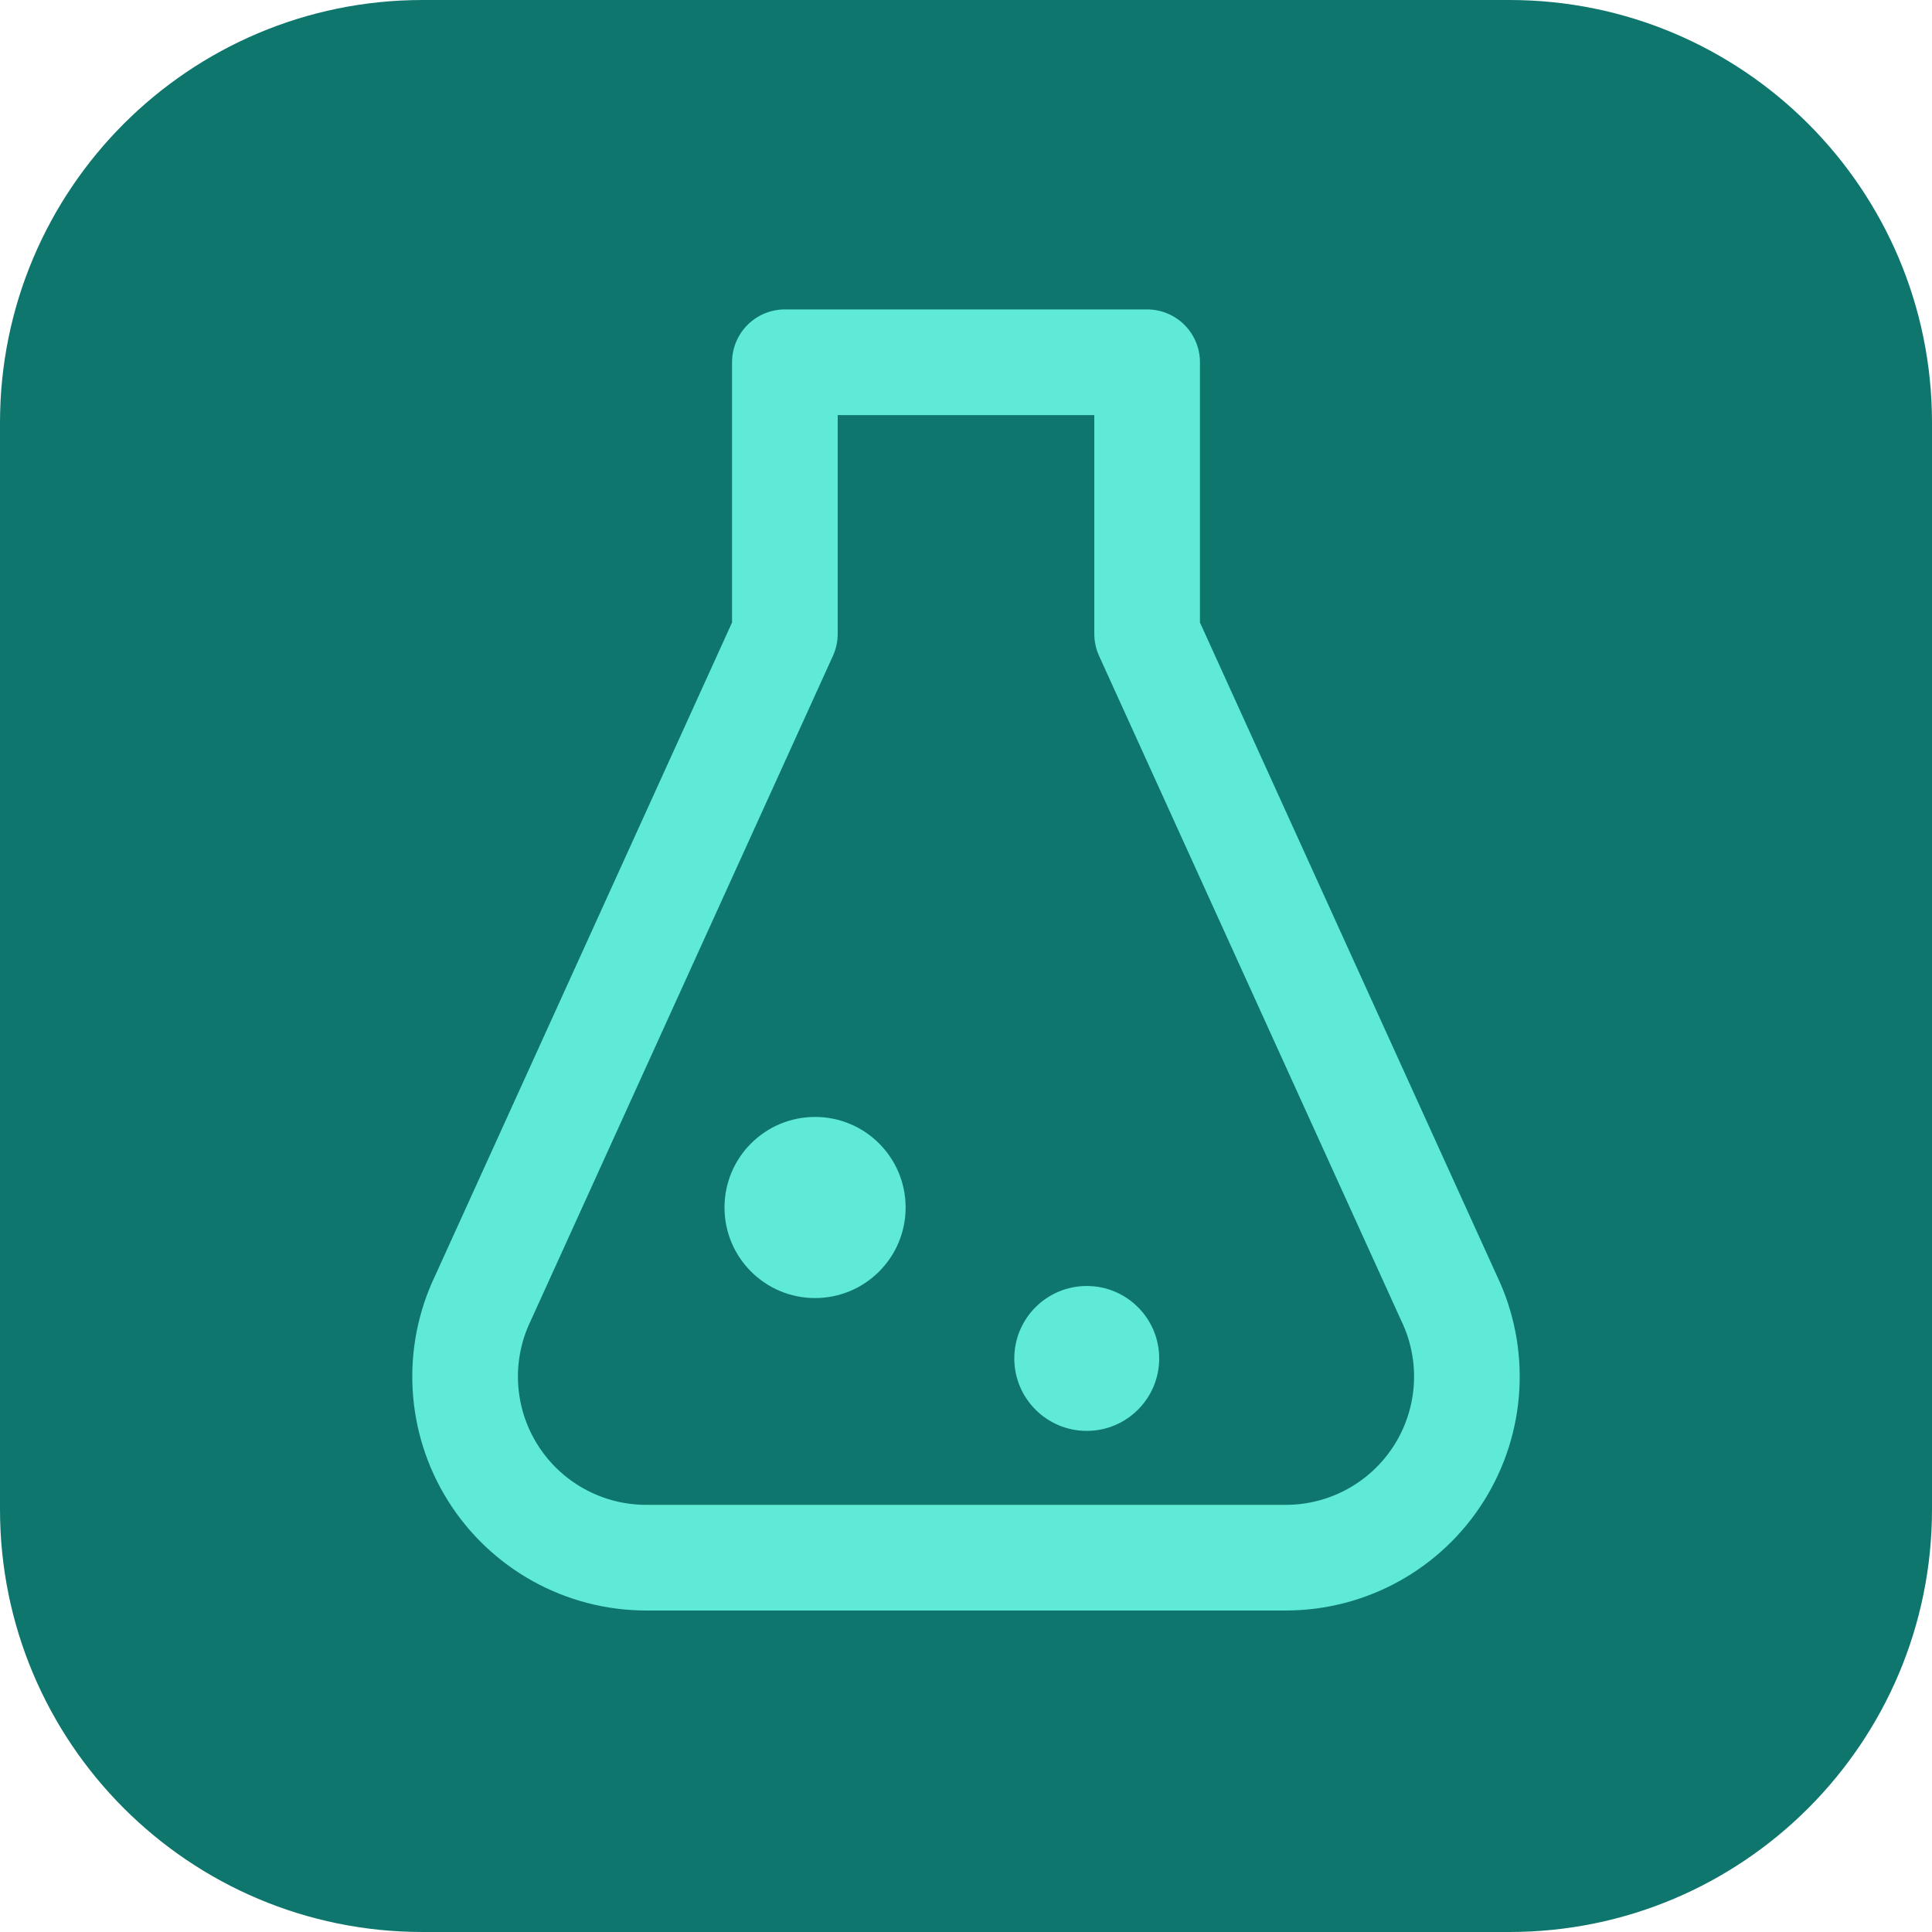
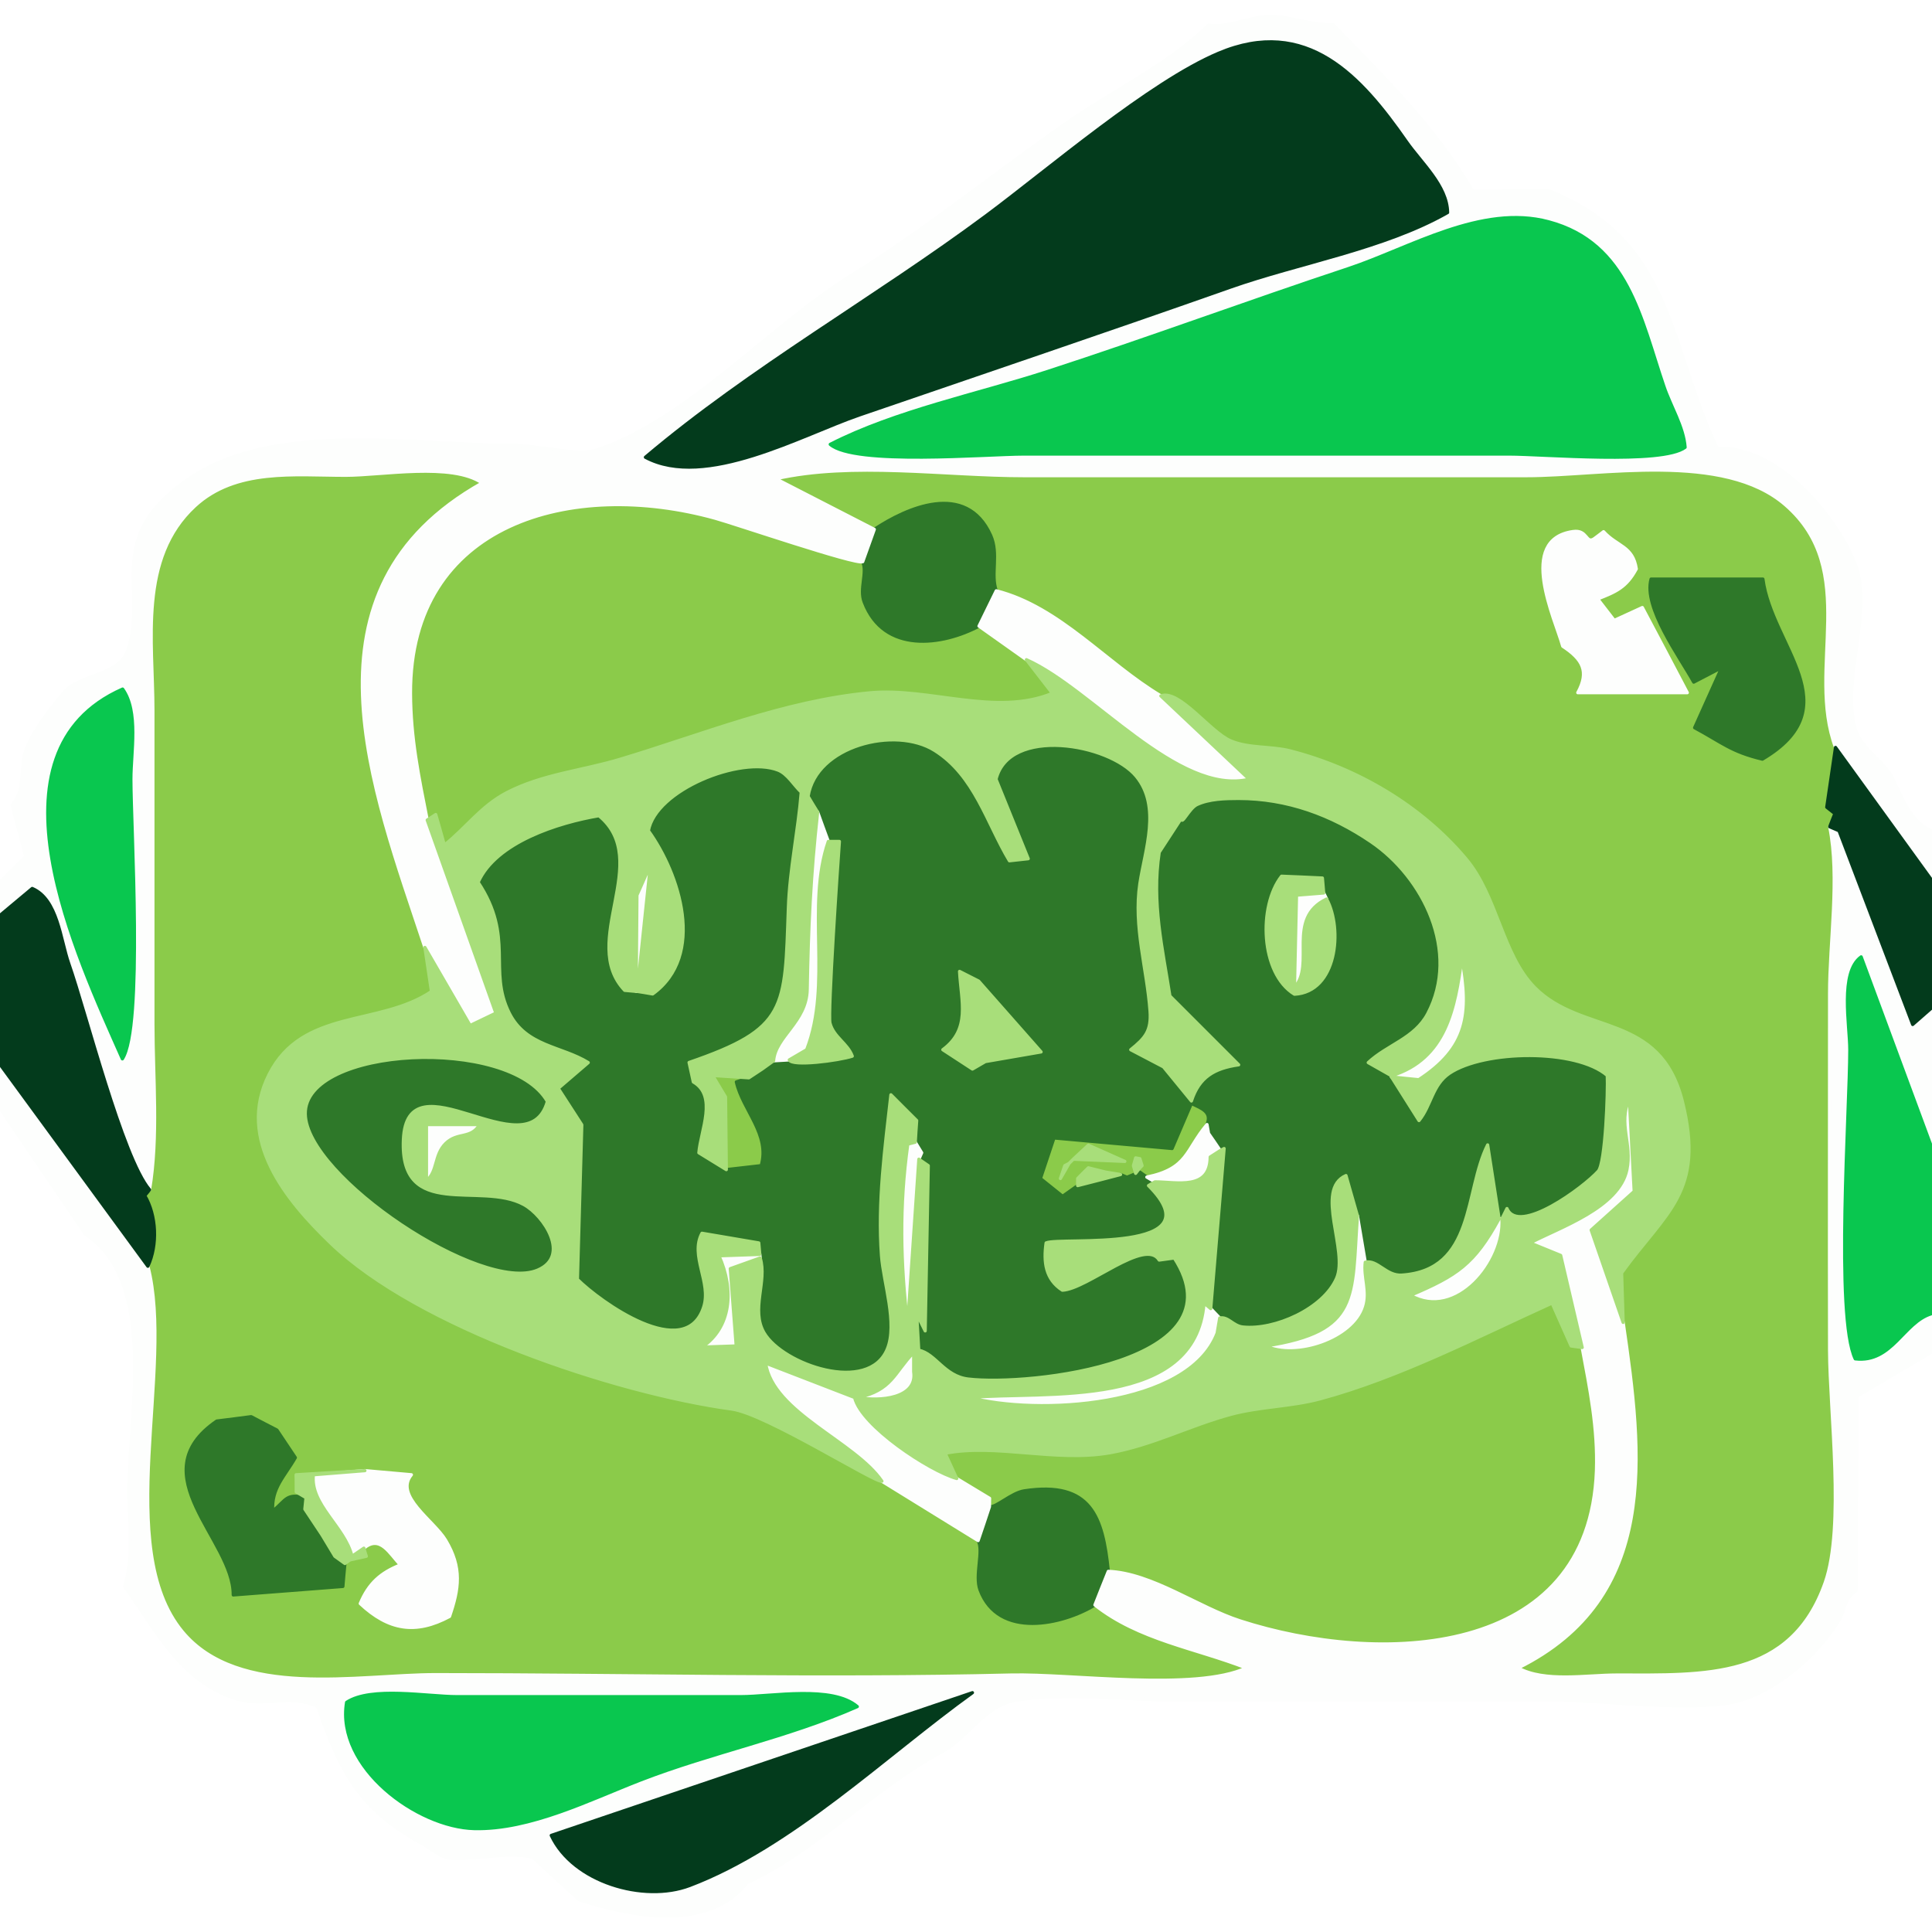
- <svg xmlns="http://www.w3.org/2000/svg" viewBox="0 0 64 64">
-   <rect width="64" height="64" rx="14" fill="#0f766e" />
-   <path d="M26 12h12v9l10 22a6 6 0 0 1-5.4 8.6H21.4A6 6 0 0 1 16 43l10-22z" fill="none" stroke="#5eead4" stroke-width="3.5" stroke-linejoin="round" />
-   <circle cx="27" cy="40" r="3" fill="#5eead4" />
-   <circle cx="36" cy="45" r="2.4" fill="#5eead4" />
+ <svg xmlns="http://www.w3.org/2000/svg" viewBox="0 0 150 150" width="150" height="150">
+   <path d="M32.99 73.56C33.16 74.7 33.33 75.84 33.5 76.98C29.43 79.72 23.51 78.27 20.9 83.4C18.32 88.47 22.21 93.18 25.67 96.51C32.43 103.03 47.68 108.15 56.83 109.4C59.47 109.76 68.03 115.19 68.47 115C70.96 116.53 73.45 118.07 75.94 119.61C76.39 120.39 75.67 122.31 76.09 123.44C77.53 127.3 82.54 126.12 85.01 124.61C88.42 127.31 92.81 127.95 96.77 129.5C92.79 131.34 83.18 129.94 78.5 130.05C63.7 130.41 48.7 130.02 33.83 130.02C27.81 130.02 18.52 131.96 14.15 126.68C8.75 120.15 13.53 106.24 11.48 98.31C12.25 96.66 12.15 94.37 11.24 92.83C11.36 92.68 11.49 92.53 11.61 92.37C12.3 88.21 11.87 83.72 11.87 79.5C11.87 71.39 11.87 63.28 11.87 55.17C11.87 49.77 10.73 43.34 15.12 39.28C18.3 36.34 22.85 36.9 26.83 36.9C29.66 36.9 35.1 35.88 37.44 37.5C22.68 45.78 28.91 61.21 32.99 73.56ZM142.51 58.03C142.29 59.57 142.06 61.12 141.83 62.67C142.04 62.83 142.25 63 142.46 63.17C142.32 63.51 142.19 63.85 142.06 64.19C142.85 68.13 142.05 73.1 142.05 77.17C142.05 86.39 142.03 95.61 142.05 104.83C142.07 109.63 143.23 118.53 141.72 122.85C139.06 130.44 132.35 130.05 125.5 130.05C123.18 130.05 119.92 130.64 117.86 129.5C128.87 124.04 127.53 113 126.02 102.67C125.98 101.39 125.94 100.11 125.9 98.83C129.32 94.07 132.38 92.6 130.62 85.52C128.88 78.53 122.86 80.41 119.16 76.68C116.63 74.12 116.26 69.58 113.82 66.68C110.34 62.54 105.37 59.63 100.17 58.3C98.69 57.92 96.98 58.12 95.57 57.53C93.97 56.87 91.56 53.49 90.13 54.03C85.87 51.49 82.27 47.12 77.35 45.87C76.89 44.58 77.56 43.01 76.91 41.56C75 37.33 70.37 39.45 67.88 41.1C65.33 39.79 62.78 38.48 60.23 37.17C66.12 35.82 73.44 36.93 79.5 36.93C92.5 36.93 105.5 36.93 118.5 36.93C124.39 36.93 133.82 35.02 138.63 39.2C144.49 44.29 140.22 51.87 142.51 58.03ZM66.98 43.61C67.36 44.47 66.7 45.73 67.1 46.75C68.64 50.78 73.17 50.12 76.01 48.61C77.24 49.48 78.46 50.35 79.69 51.22C80.36 52.09 81.04 52.96 81.71 53.83C77.33 55.65 72.11 53.36 67.55 53.79C60.84 54.42 54.49 57.05 48.15 58.95C45.2 59.84 42.15 60.1 39.37 61.53C37.33 62.59 36.18 64.29 34.5 65.61C34.28 64.82 34.06 64.03 33.83 63.24C33.61 63.38 33.39 63.52 33.17 63.67C32.51 60.33 31.88 57.28 31.87 53.83C31.83 40.52 44.46 37.15 55.55 40.24C57.07 40.66 66.44 43.86 66.98 43.61ZM123.77 41.83C123.11 42.27 123.27 41.1 122.13 41.27C117.77 41.88 120.74 48.04 121.33 50.17C122.89 51.2 123.4 52.13 122.5 53.78C125.33 53.78 128.17 53.78 131 53.78C129.84 51.57 128.68 49.37 127.51 47.17C126.79 47.5 126.06 47.83 125.33 48.17C124.9 47.61 124.47 47.06 124.04 46.5C125.44 45.95 126.27 45.61 127.04 44.17C126.78 42.39 125.55 42.44 124.5 41.28C124.26 41.46 124.02 41.65 123.77 41.83ZM136.87 44.96C133.98 44.96 131.09 44.96 128.19 44.96C127.58 47.16 130.39 50.95 131.5 52.96C132.22 52.59 132.94 52.21 133.67 51.83C132.97 53.39 132.27 54.94 131.57 56.5C133.71 57.65 134.4 58.36 136.83 58.94C143.68 54.89 137.57 50.21 136.87 44.96ZM58.14 83.68C57.82 83.79 57.49 83.89 57.17 84C57.67 86.2 59.81 88.07 59.1 90.5C58.2 90.6 57.29 90.71 56.39 90.81C56.37 88.93 56.35 87.05 56.33 85.17C56 84.61 55.67 84.06 55.33 83.5C56.27 83.56 57.21 83.62 58.14 83.68ZM93.71 87.31C92.04 89.29 92.25 90.73 89.04 91.39C88.86 91.26 88.68 91.13 88.5 91C88.17 91.13 87.83 91.26 87.5 91.4C87.33 91.33 87.17 91.26 87 91.19C86.61 91.13 86.22 91.06 85.83 91C85.39 90.89 84.94 90.78 84.5 90.67C84.22 90.94 83.94 91.22 83.67 91.5C83.67 91.68 83.67 91.87 83.67 92.05C83.28 92.33 82.89 92.6 82.5 92.88C81.93 92.42 81.35 91.96 80.78 91.5C81.13 90.45 81.48 89.4 81.83 88.35C84.89 88.62 87.94 88.9 91 89.17C91.5 88 92 86.83 92.5 85.67C93.28 86.05 94.13 86.32 93.71 87.31ZM83.33 90C83.22 90.11 83.11 90.22 83 90.33C82.89 90.39 82.78 90.44 82.67 90.5C82.56 90.83 82.44 91.17 82.33 91.5C82.56 91.11 82.78 90.72 83 90.33C83.11 90.22 83.22 90.11 83.33 90C84.67 90.06 86 90.11 87.33 90.17C86.39 89.75 85.44 89.33 84.5 88.91C84.11 89.28 83.72 89.64 83.33 90ZM88.17 89.9C88.11 90.1 88.06 90.3 88 90.5C88.06 90.7 88.11 90.9 88.17 91.1C88.28 90.96 88.39 90.81 88.5 90.67C88.56 90.61 88.61 90.56 88.67 90.5C88.61 90.32 88.56 90.14 88.5 89.96C88.39 89.94 88.28 89.92 88.17 89.9ZM122.84 104.62C123.44 107.82 124.06 110.89 123.95 114.17C123.42 128.87 107.03 129.32 96.29 125.85C93.05 124.81 89.44 122.14 86.05 122C85.62 117.77 84.72 114.96 79.52 115.75C78.53 115.9 77.32 117.08 76.82 116.98C76.82 116.77 76.83 116.55 76.83 116.33C75.98 115.82 75.13 115.31 74.28 114.79C73.98 114.14 73.68 113.49 73.38 112.83C77.31 112.06 81.96 113.53 86.18 112.79C89.48 112.2 92.39 110.66 95.59 109.8C97.84 109.2 100.21 109.21 102.47 108.61C108.67 106.94 114.69 103.8 120.5 101.17C120.99 102.28 121.49 103.39 121.98 104.5C122.27 104.54 122.55 104.58 122.84 104.62ZM26.78 121.39C26.91 121.3 27.04 121.21 27.17 121.11C27.59 121.02 28.01 120.93 28.44 120.83C28.37 120.62 28.31 120.41 28.25 120.2C29.53 119.12 30.27 120.66 31.1 121.5C29.56 122.1 28.62 122.94 27.97 124.5C30.18 126.57 32.27 126.91 34.9 125.5C35.63 123.36 35.89 121.73 34.59 119.57C33.67 118.05 30.59 116.13 31.94 114.5C30.74 114.39 29.53 114.29 28.33 114.18C26.55 114.29 24.77 114.39 22.99 114.5C23 114.94 23 115.39 23 115.83C23.25 115.98 23.51 116.13 23.76 116.28C22.19 115.93 22.27 116.42 21.17 117.33C21.06 115.52 22.1 114.63 22.93 113.17C22.45 112.46 21.98 111.74 21.5 111.03C20.83 110.69 20.17 110.34 19.5 109.99C18.61 110.11 17.72 110.22 16.83 110.33C10.81 114.45 18.14 119.56 18.11 123.83C20.95 123.61 23.78 123.39 26.62 123.17C26.67 122.57 26.72 121.98 26.78 121.39Z" fill="#8bcb4a" fill-rule="evenodd" stroke="#8bcb4a" stroke-width="0.25" stroke-linejoin="round" />
+   <path d="M77.35 45.87C76.91 46.78 76.46 47.7 76.01 48.61C73.17 50.12 68.64 50.78 67.1 46.75C66.7 45.73 67.36 44.47 66.98 43.61C67.28 42.77 67.58 41.94 67.88 41.1C70.37 39.45 75 37.33 76.91 41.56C77.56 43.01 76.89 44.58 77.35 45.87ZM136.87 44.96C137.57 50.21 143.68 54.89 136.83 58.94C134.4 58.36 133.71 57.65 131.57 56.5C132.27 54.94 132.97 53.39 133.67 51.83C132.94 52.21 132.22 52.59 131.5 52.96C130.39 50.95 127.58 47.16 128.19 44.96C131.09 44.96 133.98 44.96 136.87 44.96ZM108.03 83.52C108.03 83.55 108.03 83.58 108.03 83.61C108.74 84.74 109.45 85.87 110.17 87C111.12 85.83 111.2 84.23 112.53 83.33C115.24 81.51 122.38 81.41 124.79 83.5C124.85 84.72 124.65 90.31 124.09 90.93C122.98 92.17 117.9 95.95 117 93.83C116.87 94.1 116.74 94.36 116.61 94.62C116.54 94.62 116.46 94.62 116.39 94.62C116.09 92.71 115.8 90.8 115.5 88.89C113.69 92.5 114.54 98.63 108.83 99C107.61 99.08 106.95 97.77 106 98C105.8 96.8 105.59 95.59 105.39 94.39C105.09 93.35 104.8 92.31 104.5 91.27C102.05 92.35 104.71 97.09 103.77 99.25C102.74 101.61 98.98 103.29 96.5 103.03C95.73 102.95 95.36 102.2 94.7 102.33C94.47 102.09 94.23 101.85 94 101.6C94.35 97.46 94.69 93.31 95.04 89.17C94.94 89.22 94.84 89.28 94.74 89.33C94.44 88.89 94.14 88.44 93.83 88C93.79 87.77 93.75 87.54 93.71 87.31C94.13 86.32 93.28 86.05 92.5 85.67C92 86.83 91.5 88 91 89.17C87.94 88.9 84.89 88.62 81.83 88.35C81.48 89.4 81.13 90.45 80.78 91.5C81.35 91.96 81.93 92.42 82.5 92.88C82.89 92.6 83.28 92.33 83.67 92.05C84.78 91.77 85.89 91.48 87 91.19C87.17 91.26 87.33 91.33 87.5 91.4C87.83 91.26 88.17 91.13 88.5 91C88.68 91.13 88.86 91.26 89.04 91.39C89.25 91.51 89.46 91.64 89.67 91.76C89.5 91.85 89.33 91.95 89.17 92.05C94.52 97.39 82.35 96.01 81.22 96.5C81.01 97.99 81.17 99.32 82.48 100.17C84.42 100.08 88.91 96.06 90 97.83C90.39 97.78 90.78 97.72 91.17 97.67C96.46 105.82 79.9 107.63 75.17 107.07C73.31 106.85 72.65 105.1 71.33 104.83C71.28 103.89 71.22 102.94 71.17 102C71.39 102.44 71.61 102.89 71.83 103.33C71.91 99.06 71.99 94.78 72.07 90.5C71.83 90.33 71.58 90.17 71.34 90C71.42 89.83 71.49 89.67 71.56 89.5C71.39 89.23 71.22 88.95 71.06 88.68C71.09 88.12 71.13 87.56 71.17 87C70.5 86.33 69.83 85.67 69.17 85C68.71 89.1 68.13 93.34 68.44 97.49C68.59 99.57 69.7 102.78 68.89 104.74C67.44 108.27 60.77 105.96 59.32 103.48C58.27 101.68 59.58 99.47 59.02 97.67C59.01 97.57 59 97.48 58.99 97.39C58.96 97.09 58.94 96.8 58.91 96.5C57.44 96.25 55.97 96 54.5 95.75C53.56 97.5 55.24 99.55 54.64 101.46C53.23 105.89 46.55 101.05 44.83 99.33C44.94 95.33 45.06 91.33 45.17 87.33C44.56 86.39 43.95 85.44 43.34 84.5C44.12 83.83 44.89 83.17 45.67 82.5C43.58 81.21 40.85 81.26 39.54 78.66C37.86 75.31 39.95 72.78 37.12 68.5C38.51 65.37 43.37 63.86 46.5 63.33C50.74 66.8 44.94 73.15 48.5 76.89C48.8 76.92 49.09 76.94 49.39 76.97C49.41 76.97 49.44 76.97 49.47 76.97C49.87 77.03 50.27 77.1 50.67 77.17C54.81 74.18 52.76 67.86 50.34 64.5C50.9 61.33 57.5 58.66 60.41 59.79C61.14 60.07 61.65 60.98 62.21 61.5C61.97 64.51 61.31 67.49 61.21 70.5C60.93 78.33 61.16 79.86 53.5 82.49C53.61 83 53.72 83.5 53.83 84C55.71 85.08 54.41 87.76 54.26 89.5C54.97 89.94 55.68 90.37 56.39 90.81C57.29 90.71 58.2 90.6 59.1 90.5C59.81 88.07 57.67 86.2 57.17 84C57.49 83.89 57.82 83.79 58.14 83.68C58.49 83.45 58.83 83.23 59.17 83C59.46 82.79 59.76 82.58 60.06 82.36C60.46 82.34 60.87 82.31 61.28 82.29C61.5 82.82 65.11 82.34 66.17 82C65.81 81.01 64.72 80.52 64.44 79.44C64.25 78.73 65.05 66.95 65.17 65.33C64.88 65.33 64.59 65.33 64.31 65.33C64.03 64.57 63.75 63.81 63.48 63.05C63.23 62.65 62.98 62.24 62.74 61.83C63.35 57.89 69.5 56.34 72.56 58.26C75.67 60.21 76.61 63.9 78.37 66.83C78.86 66.78 79.34 66.72 79.83 66.67C79 64.61 78.16 62.56 77.33 60.5C78.34 56.39 86.11 57.71 88.22 60.27C90.16 62.62 88.9 65.96 88.5 68.6C88 71.96 89.05 75.2 89.29 78.5C89.4 80.04 88.92 80.59 87.79 81.5C88.64 81.94 89.49 82.39 90.33 82.83C91.06 83.72 91.78 84.6 92.5 85.48C93.1 83.62 94.28 82.94 96.17 82.67C94.39 80.89 92.61 79.11 90.83 77.33C90.27 73.69 89.4 70.08 90 66.17C90.58 65.28 91.16 64.39 91.74 63.5C91.69 64.19 92.32 62.74 92.94 62.46C93.89 62.02 95.12 61.99 96.16 61.99C99.93 61.99 103.36 63.25 106.46 65.36C110.52 68.12 113.38 73.9 110.85 78.7C109.83 80.63 107.71 81.11 106.23 82.5C106.83 82.84 107.43 83.18 108.03 83.52ZM103 69.8C102.92 69.64 102.85 69.49 102.77 69.33C102.74 68.94 102.7 68.56 102.67 68.17C101.61 68.12 100.56 68.07 99.5 68.03C97.7 70.32 97.85 75.57 100.5 77.19C103.79 77.02 104.26 72.16 103 69.8ZM74.5 75.42C74.63 77.78 75.37 79.9 73.2 81.5C73.96 82 74.73 82.5 75.5 83C75.83 82.81 76.17 82.61 76.5 82.42C76.5 82.42 76.5 82.42 76.5 82.42C77.94 82.17 79.39 81.92 80.83 81.67C79.21 79.83 77.6 78 75.98 76.17C75.48 75.92 74.99 75.67 74.5 75.42ZM42.5 85.52C40.95 90.98 31.6 81.75 31.32 88.5C31.05 94.82 37.3 91.68 40.67 93.52C42.23 94.37 44.32 97.52 41.75 98.61C37.39 100.46 23.79 91.36 23.7 86.5C23.59 81.21 39.62 80.44 42.5 85.52ZM23.76 116.28C23.73 116.57 23.7 116.87 23.67 117.17C24.11 117.83 24.56 118.5 25 119.17C25.33 119.72 25.67 120.28 26 120.83C26.26 121.02 26.52 121.2 26.78 121.39C26.72 121.98 26.67 122.57 26.62 123.17C23.78 123.39 20.95 123.61 18.11 123.83C18.14 119.56 10.81 114.45 16.83 110.33C17.72 110.22 18.61 110.11 19.5 109.99C20.17 110.34 20.83 110.69 21.5 111.03C21.98 111.74 22.45 112.46 22.93 113.17C22.1 114.63 21.06 115.52 21.17 117.33C22.27 116.42 22.19 115.93 23.76 116.28ZM86.05 122C85.7 122.87 85.35 123.74 85.01 124.61C82.54 126.12 77.53 127.3 76.09 123.44C75.67 122.31 76.39 120.39 75.94 119.61C76.24 118.74 76.53 117.86 76.82 116.98C77.32 117.08 78.53 115.9 79.52 115.75C84.72 114.96 85.62 117.77 86.05 122Z" fill="#2e7829" fill-rule="evenodd" stroke="#2e7829" stroke-width="0.25" stroke-linejoin="round" />
+   <path d="M149.94 64.52C149.94 65.78 149.94 67.04 149.94 68.29C147.47 64.87 144.99 61.45 142.51 58.03C140.22 51.87 144.49 44.29 138.63 39.2C133.82 35.02 124.39 36.93 118.5 36.93C105.5 36.93 92.5 36.93 79.5 36.93C73.44 36.93 66.12 35.82 60.23 37.17C62.78 38.48 65.33 39.79 67.88 41.1C67.58 41.94 67.28 42.77 66.98 43.61C66.44 43.86 57.07 40.66 55.55 40.24C44.46 37.15 31.83 40.52 31.87 53.83C31.88 57.28 32.51 60.33 33.17 63.67C34.94 68.66 36.72 73.66 38.5 78.66C37.83 78.98 37.17 79.3 36.5 79.62C35.33 77.6 34.16 75.58 32.99 73.56C28.91 61.21 22.68 45.78 37.44 37.5C35.1 35.88 29.66 36.9 26.83 36.9C22.85 36.9 18.3 36.34 15.12 39.28C10.73 43.34 11.87 49.77 11.87 55.17C11.87 63.28 11.87 71.39 11.87 79.5C11.87 83.72 12.3 88.21 11.61 92.37C9.5 89.89 6.66 78.58 5.34 74.82C4.68 72.94 4.48 69.82 2.5 68.98C1.69 69.66 0.87 70.34 0.06 71.02C0.06 70.15 0.06 69.28 0.06 68.41C0.7 67.78 1.35 67.14 2 66.5C1.65 65.17 1.29 63.83 0.94 62.5C2.07 61.21 1.47 59.63 2.06 58.11C2.6 56.71 3.95 54.97 4.95 53.78C6.21 52.29 9.26 52.52 9.94 50.44C11.49 45.64 8 41.71 14.66 37.18C21.34 32.63 32.02 34.57 39.83 34.57C41.62 34.57 44.91 35.44 46.44 34.91C53.54 32.46 59.68 25.35 66.2 21.32C72 17.73 77.51 13.19 83.19 9.29C86.66 6.92 90.86 4.89 93.83 1.95C95.39 2.19 96.8 1.34 98.5 1.29C100.21 1.24 101.76 1.98 103.5 1.92C107.42 5.96 111.41 9.83 114.33 14.83C116.28 14.81 118.22 14.8 120.17 14.78C129.95 18.61 129.49 26.75 133.33 34.83C137.94 34.53 142.64 40.1 144.05 43.84C145.41 47.45 143 52.66 144.01 56.49C144.46 58.2 146.27 59.02 146.97 60.49C147.69 62.01 148.32 63.75 149.94 64.52ZM112.39 16.5C112.36 14.42 110.34 12.65 109.18 10.98C105.65 5.91 101.44 1.24 94.6 4.14C89.26 6.4 81.45 13.12 76.58 16.74C67.94 23.16 58.33 28.55 50.11 35.5C54.75 37.99 62.24 33.75 66.74 32.21C76.32 28.92 85.94 25.67 95.5 22.3C100.85 20.41 107.46 19.31 112.39 16.5ZM130.83 34.73C130.72 33.15 129.69 31.51 129.18 29.99C127.4 24.77 126.4 18.86 120.23 17.22C115.02 15.82 109.46 19.27 104.71 20.85C96.89 23.44 89.17 26.3 81.35 28.84C75.9 30.61 69.55 31.9 64.46 34.5C66.36 36.14 76.59 35.25 79.5 35.25C92.06 35.25 104.61 35.25 117.17 35.25C119.84 35.25 129.05 36.07 130.83 34.73ZM123.77 41.83C124.02 41.65 124.26 41.46 124.5 41.28C125.55 42.44 126.78 42.39 127.04 44.17C126.27 45.61 125.44 45.95 124.04 46.5C124.47 47.06 124.9 47.61 125.33 48.17C126.06 47.83 126.79 47.5 127.51 47.17C128.68 49.37 129.84 51.57 131 53.78C128.17 53.78 125.33 53.78 122.5 53.78C123.4 52.13 122.89 51.2 121.33 50.17C120.74 48.04 117.77 41.88 122.13 41.27C123.27 41.1 123.11 42.27 123.77 41.83ZM77.35 45.87C82.27 47.12 85.87 51.49 90.13 54.03C92.42 56.19 94.7 58.34 96.99 60.5C91.45 61.82 84.75 53.46 79.69 51.22C78.46 50.35 77.24 49.48 76.01 48.61C76.46 47.7 76.91 46.78 77.35 45.87ZM9.52 53.5C-1.55 58.39 5.96 74.21 9.5 82.21C11.11 79.76 10.16 64.26 10.16 60.5C10.16 58.4 10.77 55.24 9.52 53.5ZM63.48 63.05C63.75 63.81 64.03 64.57 64.31 65.33C62.58 70.36 64.62 76.38 62.63 81.5C62.18 81.76 61.73 82.03 61.28 82.29C60.87 82.31 60.46 82.34 60.06 82.36C60.2 80.47 62.62 79.35 62.67 76.83C62.75 72.07 62.94 67.88 63.48 63.05ZM149.94 78.28C149.94 81.85 149.94 85.42 149.94 88.99C148.13 84.09 146.31 79.19 144.5 74.29C142.83 75.48 143.62 79.59 143.62 81.5C143.62 86.1 142.48 102.26 144.04 105.5C146.89 105.84 147.78 102.66 149.94 102C149.94 103 149.94 104 149.94 105C148.02 106.13 146.09 107.26 144.17 108.4C144.14 113.43 144.12 118.47 144.1 123.5C143.03 124.3 143.38 124.83 142.72 125.88C141.11 128.48 138.14 131.09 135.17 132C131.93 133 124.52 132 120.83 132C111.06 132 101.28 132 91.5 132C87.46 132 82.83 131.36 78.84 132.01C76.48 132.4 75.11 134.94 73.18 135.98C67.8 138.86 63.41 143.68 58 146.17C54.98 150.02 48.9 148.77 44.97 147.5C43.76 146.39 42.55 145.28 41.33 144.17C39.27 143.78 37.22 144.34 35.18 144.3C34.3 144.28 33.46 143.52 32.74 143.12C27.93 140.49 26.41 137.57 24.67 132.5C22.65 131.49 20.54 132.54 18.47 131.93C14.02 130.61 12.06 126.47 9.67 123.17C10.39 120.97 10 118.18 10 115.83C10 109.89 12.29 99.58 6.64 95.83C4.44 92.6 2.25 89.37 0.06 86.14C0.06 85 0.06 83.86 0.06 82.71C3.86 87.91 7.67 93.11 11.48 98.31C13.53 106.24 8.75 120.15 14.15 126.68C18.52 131.96 27.81 130.02 33.83 130.02C48.7 130.02 63.7 130.41 78.5 130.05C83.18 129.94 92.79 131.34 96.77 129.5C92.81 127.95 88.42 127.31 85.01 124.61C85.35 123.74 85.7 122.87 86.05 122C89.44 122.14 93.05 124.81 96.29 125.85C107.03 129.32 123.42 128.87 123.95 114.17C124.06 110.89 123.44 107.82 122.84 104.62C122.28 102.24 121.72 99.85 121.17 97.47C120.38 97.15 119.58 96.82 118.79 96.5C121.11 95.28 125.69 93.77 126.31 90.82C126.74 88.79 125.61 87.29 126.5 85.29C126.63 87.69 126.75 90.1 126.88 92.5C125.77 93.5 124.65 94.5 123.54 95.5C124.37 97.89 125.19 100.28 126.02 102.67C127.53 113 128.87 124.04 117.86 129.5C119.92 130.64 123.18 130.05 125.5 130.05C132.35 130.05 139.06 130.44 141.72 122.85C143.23 118.53 142.07 109.63 142.05 104.83C142.03 95.61 142.05 86.39 142.05 77.17C142.05 73.1 142.85 68.13 142.06 64.19C142.3 64.29 142.54 64.4 142.78 64.5C144.69 69.51 146.59 74.53 148.5 79.54C148.98 79.12 149.46 78.7 149.94 78.28ZM49.47 76.97C49.44 76.97 49.41 76.97 49.39 76.97C49.41 74.48 49.43 71.99 49.45 69.5C49.8 68.71 50.15 67.93 50.5 67.14C50.16 70.42 49.81 73.69 49.47 76.97ZM102.77 69.33C102.85 69.49 102.92 69.64 103 69.8C99.83 71.31 102.16 74.91 100.5 76.67C100.55 74.28 100.61 71.89 100.66 69.5C101.37 69.44 102.07 69.39 102.77 69.33ZM108.03 83.61C108.03 83.58 108.03 83.55 108.03 83.52C112.29 82.21 112.97 78.26 113.5 74.39C114.33 78.77 113.91 81.38 110.15 83.83C109.44 83.76 108.74 83.69 108.03 83.61ZM37.24 87.31C36.56 88.47 35.54 87.86 34.6 88.78C33.69 89.68 34 90.95 33.11 91.67C33.11 90.21 33.11 88.76 33.11 87.31C34.49 87.31 35.87 87.31 37.24 87.31ZM93.71 87.31C93.75 87.54 93.79 87.77 93.83 88C94.14 88.44 94.44 88.89 94.74 89.33C94.48 89.5 94.22 89.67 93.96 89.83C93.94 92.45 91.38 91.76 89.67 91.76C89.46 91.64 89.25 91.51 89.04 91.39C92.25 90.73 92.04 89.29 93.71 87.31ZM71.06 88.68C71.22 88.95 71.39 89.23 71.56 89.5C71.49 89.67 71.42 89.83 71.34 90C71.05 94.28 70.76 98.56 70.47 102.83C69.9 98 69.81 93.67 70.48 88.83C70.67 88.78 70.86 88.73 71.06 88.68ZM105.39 94.39C105.59 95.59 105.8 96.8 106 98C105.85 99.12 106.41 100.26 106.02 101.49C105.19 104.15 100.56 105.62 98.26 104.5C105.61 103.36 104.93 100.77 105.39 94.39ZM116.39 94.62C116.46 94.62 116.54 94.62 116.61 94.62C116.86 97.95 113.09 102.62 109.5 100.57C113.12 99.03 114.46 98.16 116.39 94.62ZM58.99 97.39C59 97.48 59.01 97.57 59.02 97.67C58.25 97.94 57.48 98.22 56.7 98.5C56.85 100.5 57.01 102.5 57.16 104.5C56.27 104.53 55.39 104.56 54.5 104.59C56.76 103.08 57.02 100.15 55.82 97.5C56.87 97.46 57.93 97.43 58.99 97.39ZM94 101.6C94.23 101.85 94.47 102.09 94.7 102.33C94.63 102.72 94.57 103.12 94.5 103.51C92.26 109.33 80.43 109.89 75.28 108.5C81.23 107.98 92.83 109.48 93.48 101.17C93.66 101.31 93.83 101.46 94 101.6ZM70.94 105C70.94 105.5 70.94 106 70.94 106.5C71.25 108.57 68.31 108.84 66.61 108.5C69.26 107.93 69.39 106.61 70.94 105ZM74.28 114.79C75.13 115.31 75.98 115.82 76.83 116.33C76.83 116.55 76.82 116.77 76.82 116.98C76.53 117.86 76.24 118.74 75.94 119.61C73.45 118.07 70.96 116.53 68.47 115C66.36 111.92 60.01 109.68 59.44 105.83C61.75 106.72 64.05 107.61 66.35 108.5C66.88 110.71 72.16 114.2 74.28 114.79ZM28.33 114.18C29.53 114.29 30.74 114.39 31.94 114.5C30.59 116.13 33.67 118.05 34.59 119.57C35.89 121.73 35.63 123.36 34.9 125.5C32.27 126.91 30.18 126.57 27.97 124.5C28.62 122.94 29.56 122.1 31.1 121.5C30.27 120.66 29.53 119.12 28.25 120.2C27.94 120.41 27.64 120.62 27.33 120.83C26.77 118.54 24.06 116.81 24.33 114.5C25.67 114.39 27 114.29 28.33 114.18ZM75.5 131.42C64.6 135.11 53.7 138.81 42.8 142.5C44.49 146.12 49.98 147.74 53.54 146.39C61.45 143.39 68.78 136.25 75.5 131.42ZM66.56 132.5C64.61 130.83 59.95 131.73 57.5 131.73C50.17 131.73 42.83 131.73 35.5 131.73C33.19 131.73 28.82 130.91 26.91 132.17C26.08 137.23 32.41 141.87 36.83 141.97C41.17 142.07 45.77 139.73 49.72 138.2C55.24 136.06 61.14 134.89 66.56 132.5Z" fill="#fdfefd" fill-rule="evenodd" stroke="#fdfefd" stroke-width="0.25" stroke-linejoin="round" />
+   <path d="M79.69 51.22C84.75 53.46 91.45 61.82 96.99 60.5C94.7 58.34 92.42 56.19 90.13 54.03C91.56 53.49 93.97 56.87 95.57 57.53C96.98 58.12 98.69 57.92 100.17 58.3C105.37 59.63 110.34 62.54 113.82 66.68C116.26 69.58 116.63 74.12 119.16 76.68C122.86 80.41 128.88 78.53 130.62 85.52C132.38 92.6 129.32 94.07 125.9 98.83C125.94 100.11 125.98 101.39 126.02 102.67C125.19 100.28 124.37 97.89 123.54 95.5C124.65 94.5 125.77 93.5 126.88 92.5C126.75 90.1 126.63 87.69 126.5 85.29C125.61 87.29 126.74 88.79 126.31 90.82C125.69 93.77 121.11 95.28 118.79 96.5C119.58 96.82 120.38 97.15 121.17 97.47C121.72 99.85 122.28 102.24 122.84 104.62C122.55 104.58 122.27 104.54 121.98 104.5C121.49 103.39 120.99 102.28 120.5 101.17C114.69 103.8 108.67 106.94 102.47 108.61C100.21 109.21 97.84 109.2 95.59 109.8C92.39 110.66 89.48 112.2 86.18 112.79C81.96 113.53 77.31 112.06 73.38 112.83C73.68 113.49 73.98 114.14 74.28 114.79C72.16 114.2 66.88 110.71 66.35 108.5C64.05 107.61 61.75 106.72 59.44 105.83C60.01 109.68 66.36 111.92 68.47 115C68.03 115.19 59.47 109.76 56.83 109.4C47.68 108.15 32.43 103.03 25.67 96.51C22.21 93.18 18.32 88.47 20.9 83.4C23.51 78.27 29.43 79.72 33.5 76.98C33.33 75.84 33.16 74.7 32.99 73.56C34.16 75.58 35.33 77.6 36.5 79.62C37.17 79.3 37.83 78.98 38.5 78.66C36.72 73.66 34.94 68.66 33.17 63.67C33.39 63.52 33.61 63.38 33.83 63.24C34.06 64.03 34.28 64.82 34.5 65.61C36.18 64.29 37.33 62.59 39.37 61.53C42.15 60.1 45.2 59.84 48.15 58.95C54.49 57.05 60.84 54.42 67.55 53.79C72.11 53.36 77.33 55.65 81.71 53.83C81.04 52.96 80.36 52.09 79.69 51.22ZM63.48 63.05C62.94 67.88 62.75 72.07 62.67 76.83C62.62 79.35 60.2 80.47 60.06 82.36C59.76 82.58 59.46 82.79 59.17 83C58.83 83.23 58.49 83.45 58.14 83.68C57.21 83.62 56.27 83.56 55.33 83.5C55.67 84.06 56 84.61 56.33 85.17C56.35 87.05 56.37 88.93 56.39 90.81C55.68 90.37 54.97 89.94 54.26 89.5C54.41 87.76 55.71 85.08 53.83 84C53.72 83.5 53.61 83 53.5 82.49C61.16 79.86 60.93 78.33 61.21 70.5C61.31 67.49 61.97 64.51 62.21 61.5C61.65 60.98 61.14 60.07 60.41 59.79C57.5 58.66 50.9 61.33 50.34 64.5C52.76 67.86 54.81 74.18 50.67 77.17C50.27 77.1 49.87 77.03 49.47 76.97C49.81 73.69 50.16 70.42 50.5 67.14C50.15 67.93 49.8 68.71 49.45 69.5C49.43 71.99 49.41 74.48 49.39 76.97C49.09 76.94 48.8 76.92 48.5 76.89C44.94 73.15 50.74 66.8 46.5 63.33C43.37 63.86 38.51 65.37 37.12 68.5C39.95 72.78 37.86 75.31 39.54 78.66C40.85 81.26 43.58 81.21 45.67 82.5C44.89 83.17 44.12 83.83 43.34 84.5C43.95 85.44 44.56 86.39 45.17 87.33C45.06 91.33 44.94 95.33 44.83 99.33C46.55 101.05 53.23 105.89 54.64 101.46C55.24 99.55 53.56 97.5 54.5 95.75C55.97 96 57.44 96.25 58.91 96.5C58.94 96.8 58.96 97.09 58.99 97.39C57.93 97.43 56.87 97.46 55.82 97.5C57.02 100.15 56.76 103.08 54.5 104.59C55.39 104.56 56.27 104.53 57.16 104.5C57.01 102.5 56.85 100.5 56.7 98.5C57.48 98.22 58.25 97.94 59.02 97.67C59.58 99.47 58.27 101.68 59.32 103.48C60.77 105.96 67.44 108.27 68.89 104.74C69.7 102.78 68.59 99.57 68.44 97.49C68.13 93.34 68.71 89.1 69.17 85C69.83 85.67 70.5 86.33 71.17 87C71.13 87.56 71.09 88.12 71.06 88.68C70.86 88.73 70.67 88.78 70.48 88.83C69.81 93.67 69.9 98 70.47 102.83C70.76 98.56 71.05 94.28 71.34 90C71.58 90.17 71.83 90.33 72.07 90.5C71.99 94.78 71.91 99.06 71.83 103.33C71.61 102.89 71.39 102.44 71.17 102C71.22 102.94 71.28 103.89 71.33 104.83C72.65 105.1 73.31 106.85 75.17 107.07C79.9 107.63 96.46 105.82 91.17 97.67C90.78 97.72 90.39 97.78 90 97.83C88.91 96.06 84.42 100.08 82.48 100.17C81.17 99.32 81.01 97.99 81.22 96.5C82.35 96.01 94.52 97.39 89.17 92.05C89.33 91.95 89.5 91.85 89.67 91.76C91.38 91.76 93.94 92.45 93.96 89.83C94.22 89.67 94.48 89.5 94.74 89.33C94.84 89.28 94.94 89.22 95.04 89.17C94.69 93.31 94.35 97.46 94 101.6C93.83 101.46 93.66 101.31 93.48 101.17C92.83 109.48 81.23 107.98 75.28 108.5C80.43 109.89 92.26 109.33 94.5 103.51C94.57 103.12 94.63 102.72 94.7 102.33C95.36 102.2 95.73 102.95 96.5 103.03C98.98 103.29 102.74 101.61 103.77 99.25C104.71 97.09 102.05 92.35 104.5 91.27C104.8 92.31 105.09 93.35 105.39 94.39C104.93 100.77 105.61 103.36 98.26 104.5C100.56 105.62 105.19 104.15 106.02 101.49C106.41 100.26 105.85 99.12 106 98C106.95 97.77 107.61 99.08 108.83 99C114.54 98.63 113.69 92.5 115.5 88.89C115.8 90.8 116.09 92.71 116.39 94.62C114.46 98.16 113.12 99.03 109.5 100.57C113.09 102.62 116.86 97.95 116.61 94.62C116.74 94.36 116.87 94.1 117 93.83C117.9 95.95 122.98 92.17 124.09 90.93C124.65 90.31 124.85 84.72 124.79 83.5C122.38 81.41 115.24 81.51 112.53 83.33C111.2 84.23 111.12 85.83 110.17 87C109.45 85.87 108.74 84.74 108.03 83.61C108.74 83.69 109.44 83.76 110.15 83.83C113.91 81.38 114.33 78.77 113.5 74.39C112.97 78.26 112.29 82.21 108.03 83.52C107.43 83.18 106.83 82.84 106.23 82.5C107.71 81.11 109.83 80.63 110.85 78.7C113.38 73.9 110.52 68.12 106.46 65.36C103.36 63.25 99.93 61.99 96.16 61.99C95.12 61.99 93.89 62.02 92.94 62.46C92.32 62.74 91.69 64.19 91.74 63.5C91.16 64.39 90.58 65.28 90 66.17C89.4 70.08 90.27 73.69 90.83 77.33C92.61 79.11 94.39 80.89 96.17 82.67C94.28 82.94 93.1 83.62 92.5 85.48C91.78 84.6 91.06 83.72 90.33 82.83C89.49 82.39 88.64 81.94 87.79 81.5C88.92 80.59 89.4 80.04 89.29 78.5C89.05 75.2 88 71.96 88.5 68.6C88.9 65.96 90.16 62.62 88.22 60.27C86.11 57.71 78.34 56.39 77.33 60.5C78.16 62.56 79 64.61 79.83 66.67C79.34 66.72 78.86 66.78 78.37 66.83C76.61 63.9 75.67 60.21 72.56 58.26C69.5 56.34 63.35 57.89 62.74 61.83C62.98 62.24 63.23 62.65 63.48 63.05ZM64.31 65.33C64.59 65.33 64.88 65.33 65.17 65.33C65.05 66.95 64.25 78.73 64.44 79.44C64.72 80.52 65.81 81.01 66.17 82C65.11 82.34 61.5 82.82 61.28 82.29C61.73 82.03 62.18 81.76 62.63 81.5C64.62 76.38 62.58 70.36 64.31 65.33ZM102.77 69.33C102.07 69.39 101.37 69.44 100.66 69.5C100.61 71.89 100.55 74.28 100.5 76.67C102.16 74.91 99.83 71.31 103 69.8C104.26 72.16 103.79 77.02 100.5 77.19C97.85 75.57 97.7 70.32 99.5 68.03C100.56 68.07 101.61 68.12 102.67 68.17C102.7 68.56 102.74 68.94 102.77 69.33ZM74.5 75.42C74.99 75.67 75.48 75.92 75.98 76.17C77.6 78 79.21 79.83 80.83 81.67C79.39 81.92 77.94 82.17 76.5 82.42C76.5 82.42 76.5 82.42 76.5 82.42C76.17 82.61 75.83 82.81 75.5 83C74.73 82.5 73.96 82 73.2 81.5C75.37 79.9 74.63 77.78 74.5 75.42ZM42.5 85.52C39.62 80.44 23.59 81.21 23.7 86.5C23.79 91.36 37.39 100.46 41.75 98.61C44.32 97.52 42.23 94.37 40.67 93.52C37.3 91.68 31.05 94.82 31.32 88.5C31.6 81.75 40.95 90.98 42.5 85.52ZM37.24 87.31C35.87 87.31 34.49 87.31 33.11 87.31C33.11 88.76 33.11 90.21 33.11 91.67C34 90.95 33.69 89.68 34.6 88.78C35.54 87.86 36.56 88.47 37.24 87.31ZM83.33 90C83.72 89.64 84.11 89.28 84.5 88.91C85.44 89.33 86.39 89.75 87.33 90.17C86 90.11 84.67 90.06 83.33 90ZM83.33 90C83.22 90.11 83.11 90.22 83 90.33C83.11 90.22 83.22 90.11 83.33 90ZM83 90.33C82.78 90.72 82.56 91.11 82.33 91.5C82.44 91.17 82.56 90.83 82.67 90.5C82.78 90.44 82.89 90.39 83 90.33ZM88.17 89.9C88.28 89.92 88.39 89.94 88.5 89.96C88.56 90.14 88.61 90.32 88.67 90.5C88.61 90.56 88.56 90.61 88.5 90.67C88.39 90.81 88.28 90.96 88.17 91.1C88.11 90.9 88.06 90.7 88 90.5C88.06 90.3 88.11 90.1 88.17 89.9ZM87 91.19C85.89 91.48 84.78 91.77 83.67 92.05C83.67 91.87 83.67 91.68 83.67 91.5C83.94 91.22 84.22 90.94 84.5 90.67C84.94 90.78 85.39 90.89 85.83 91C86.22 91.06 86.61 91.13 87 91.19ZM70.94 105C69.39 106.61 69.26 107.93 66.61 108.5C68.31 108.84 71.25 108.57 70.94 106.5C70.94 106 70.94 105.5 70.94 105ZM28.33 114.18C27 114.29 25.67 114.39 24.33 114.5C24.06 116.81 26.77 118.54 27.33 120.83C27.64 120.62 27.94 120.41 28.25 120.2C28.31 120.41 28.37 120.62 28.44 120.83C28.01 120.93 27.59 121.02 27.17 121.11C27.04 121.21 26.91 121.3 26.78 121.39C26.52 121.2 26.26 121.02 26 120.83C25.67 120.28 25.33 119.72 25 119.17C24.56 118.5 24.11 117.83 23.67 117.17C23.7 116.87 23.73 116.57 23.76 116.28C23.51 116.13 23.25 115.98 23 115.83C23 115.39 23 114.94 22.99 114.5C24.77 114.39 26.55 114.29 28.33 114.18Z" fill="#a8de7a" fill-rule="evenodd" stroke="#a8de7a" stroke-width="0.25" stroke-linejoin="round" />
+   <path d="M130.83 34.73C129.05 36.07 119.84 35.25 117.17 35.25C104.61 35.25 92.06 35.25 79.5 35.25C76.59 35.25 66.36 36.14 64.46 34.5C69.55 31.9 75.9 30.61 81.35 28.84C89.17 26.3 96.89 23.44 104.71 20.85C109.46 19.27 115.02 15.82 120.23 17.22C126.4 18.86 127.4 24.77 129.18 29.99C129.69 31.51 130.72 33.15 130.83 34.73ZM9.52 53.5C10.77 55.24 10.16 58.4 10.16 60.5C10.16 64.26 11.11 79.76 9.5 82.21C5.96 74.21 -1.55 58.39 9.52 53.5ZM149.94 88.99C149.94 93.33 149.94 97.66 149.94 102C147.78 102.66 146.89 105.84 144.04 105.5C142.48 102.26 143.62 86.1 143.62 81.5C143.62 79.59 142.83 75.48 144.5 74.29C146.31 79.19 148.13 84.09 149.94 88.99ZM66.56 132.5C61.14 134.89 55.24 136.06 49.72 138.2C45.77 139.73 41.17 142.07 36.83 141.97C32.41 141.87 26.08 137.23 26.91 132.17C28.82 130.91 33.19 131.73 35.5 131.73C42.83 131.73 50.17 131.73 57.5 131.73C59.95 131.73 64.61 130.83 66.56 132.5Z" fill="#09c74f" fill-rule="evenodd" stroke="#09c74f" stroke-width="0.25" stroke-linejoin="round" />
+   <path d="M112.39 16.5C107.46 19.31 100.85 20.41 95.5 22.3C85.94 25.67 76.32 28.92 66.74 32.21C62.24 33.75 54.75 37.99 50.11 35.5C58.33 28.55 67.94 23.16 76.58 16.74C81.45 13.12 89.26 6.4 94.6 4.14C101.44 1.24 105.65 5.91 109.18 10.98C110.34 12.65 112.36 14.42 112.39 16.5ZM142.51 58.03C144.99 61.45 147.47 64.87 149.94 68.29C149.94 71.62 149.94 74.95 149.94 78.28C149.46 78.7 148.98 79.12 148.5 79.54C146.59 74.53 144.69 69.51 142.78 64.5C142.54 64.4 142.3 64.29 142.06 64.19C142.19 63.85 142.32 63.51 142.46 63.17C142.25 63 142.04 62.83 141.83 62.67C142.06 61.12 142.29 59.57 142.51 58.03ZM11.61 92.37C11.49 92.53 11.36 92.68 11.24 92.83C12.15 94.37 12.25 96.66 11.48 98.31C7.67 93.11 3.86 87.91 0.06 82.71C0.06 78.81 0.06 74.91 0.06 71.02C0.87 70.34 1.69 69.66 2.5 68.98C4.48 69.82 4.68 72.94 5.34 74.82C6.66 78.58 9.5 89.89 11.61 92.37ZM75.5 131.42C68.78 136.25 61.45 143.39 53.54 146.39C49.98 147.74 44.49 146.12 42.8 142.5C53.7 138.81 64.6 135.11 75.5 131.42Z" fill="#033b1c" fill-rule="evenodd" stroke="#033b1c" stroke-width="0.25" stroke-linejoin="round" />
</svg>
